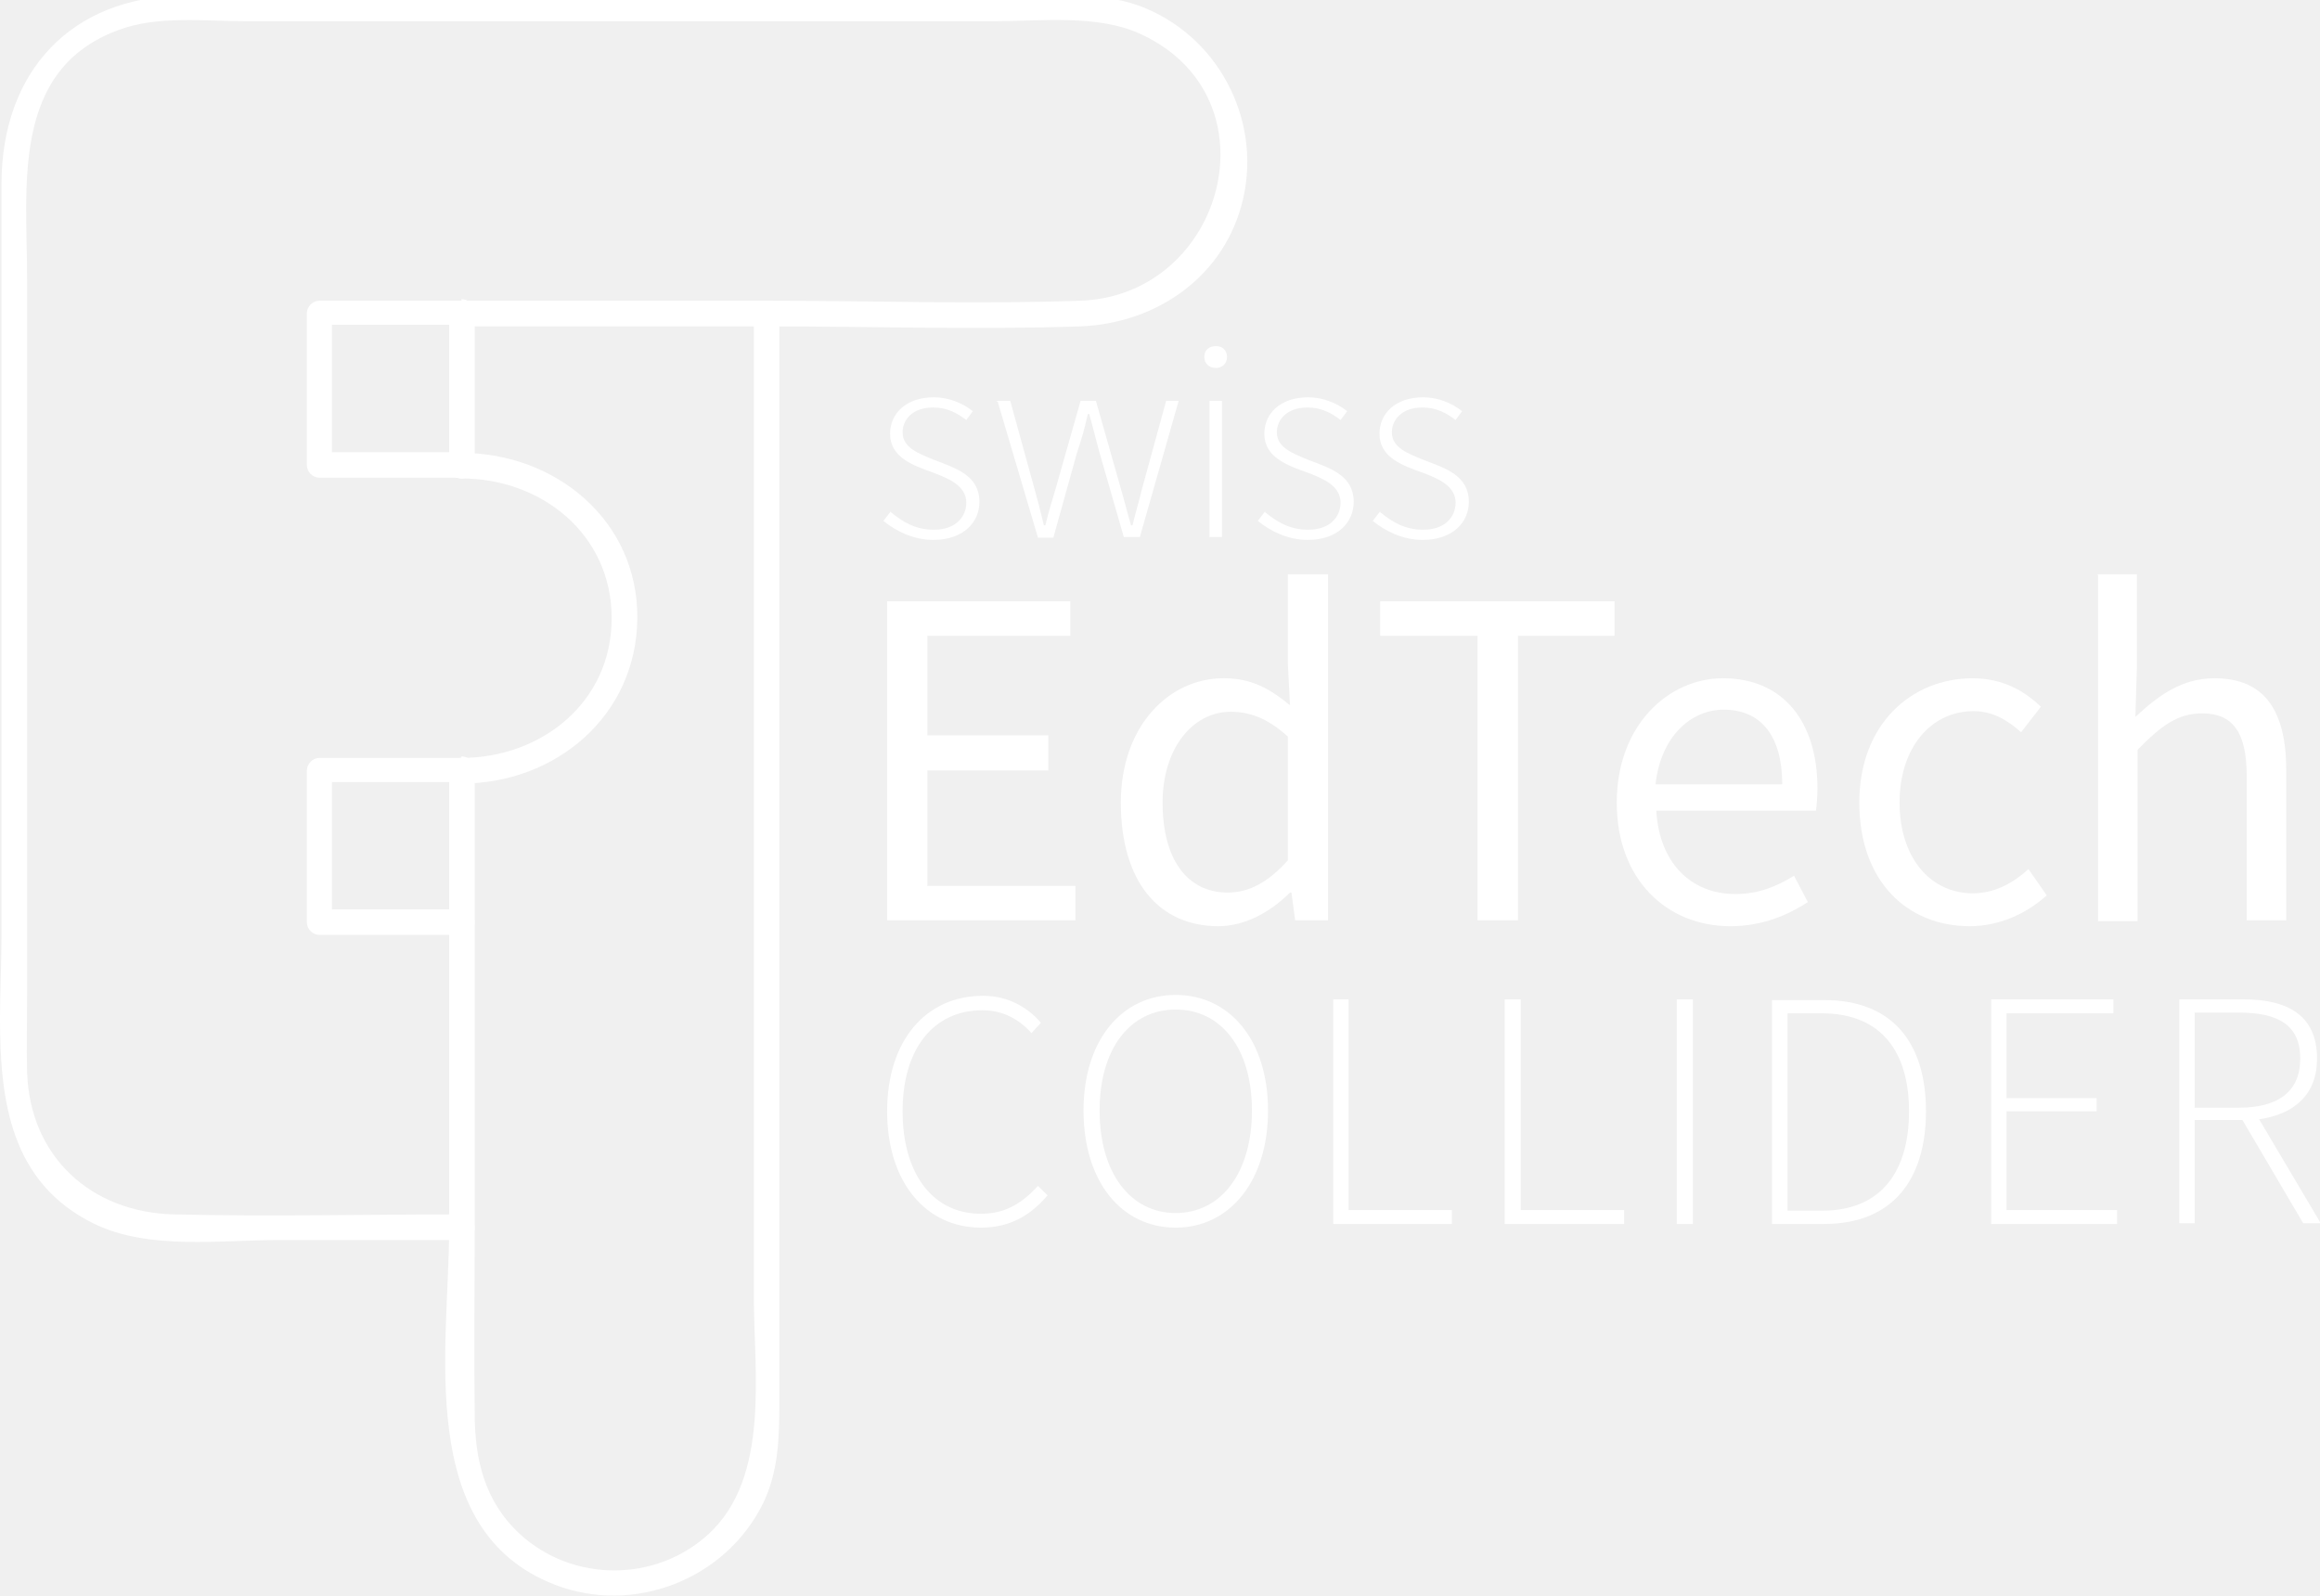
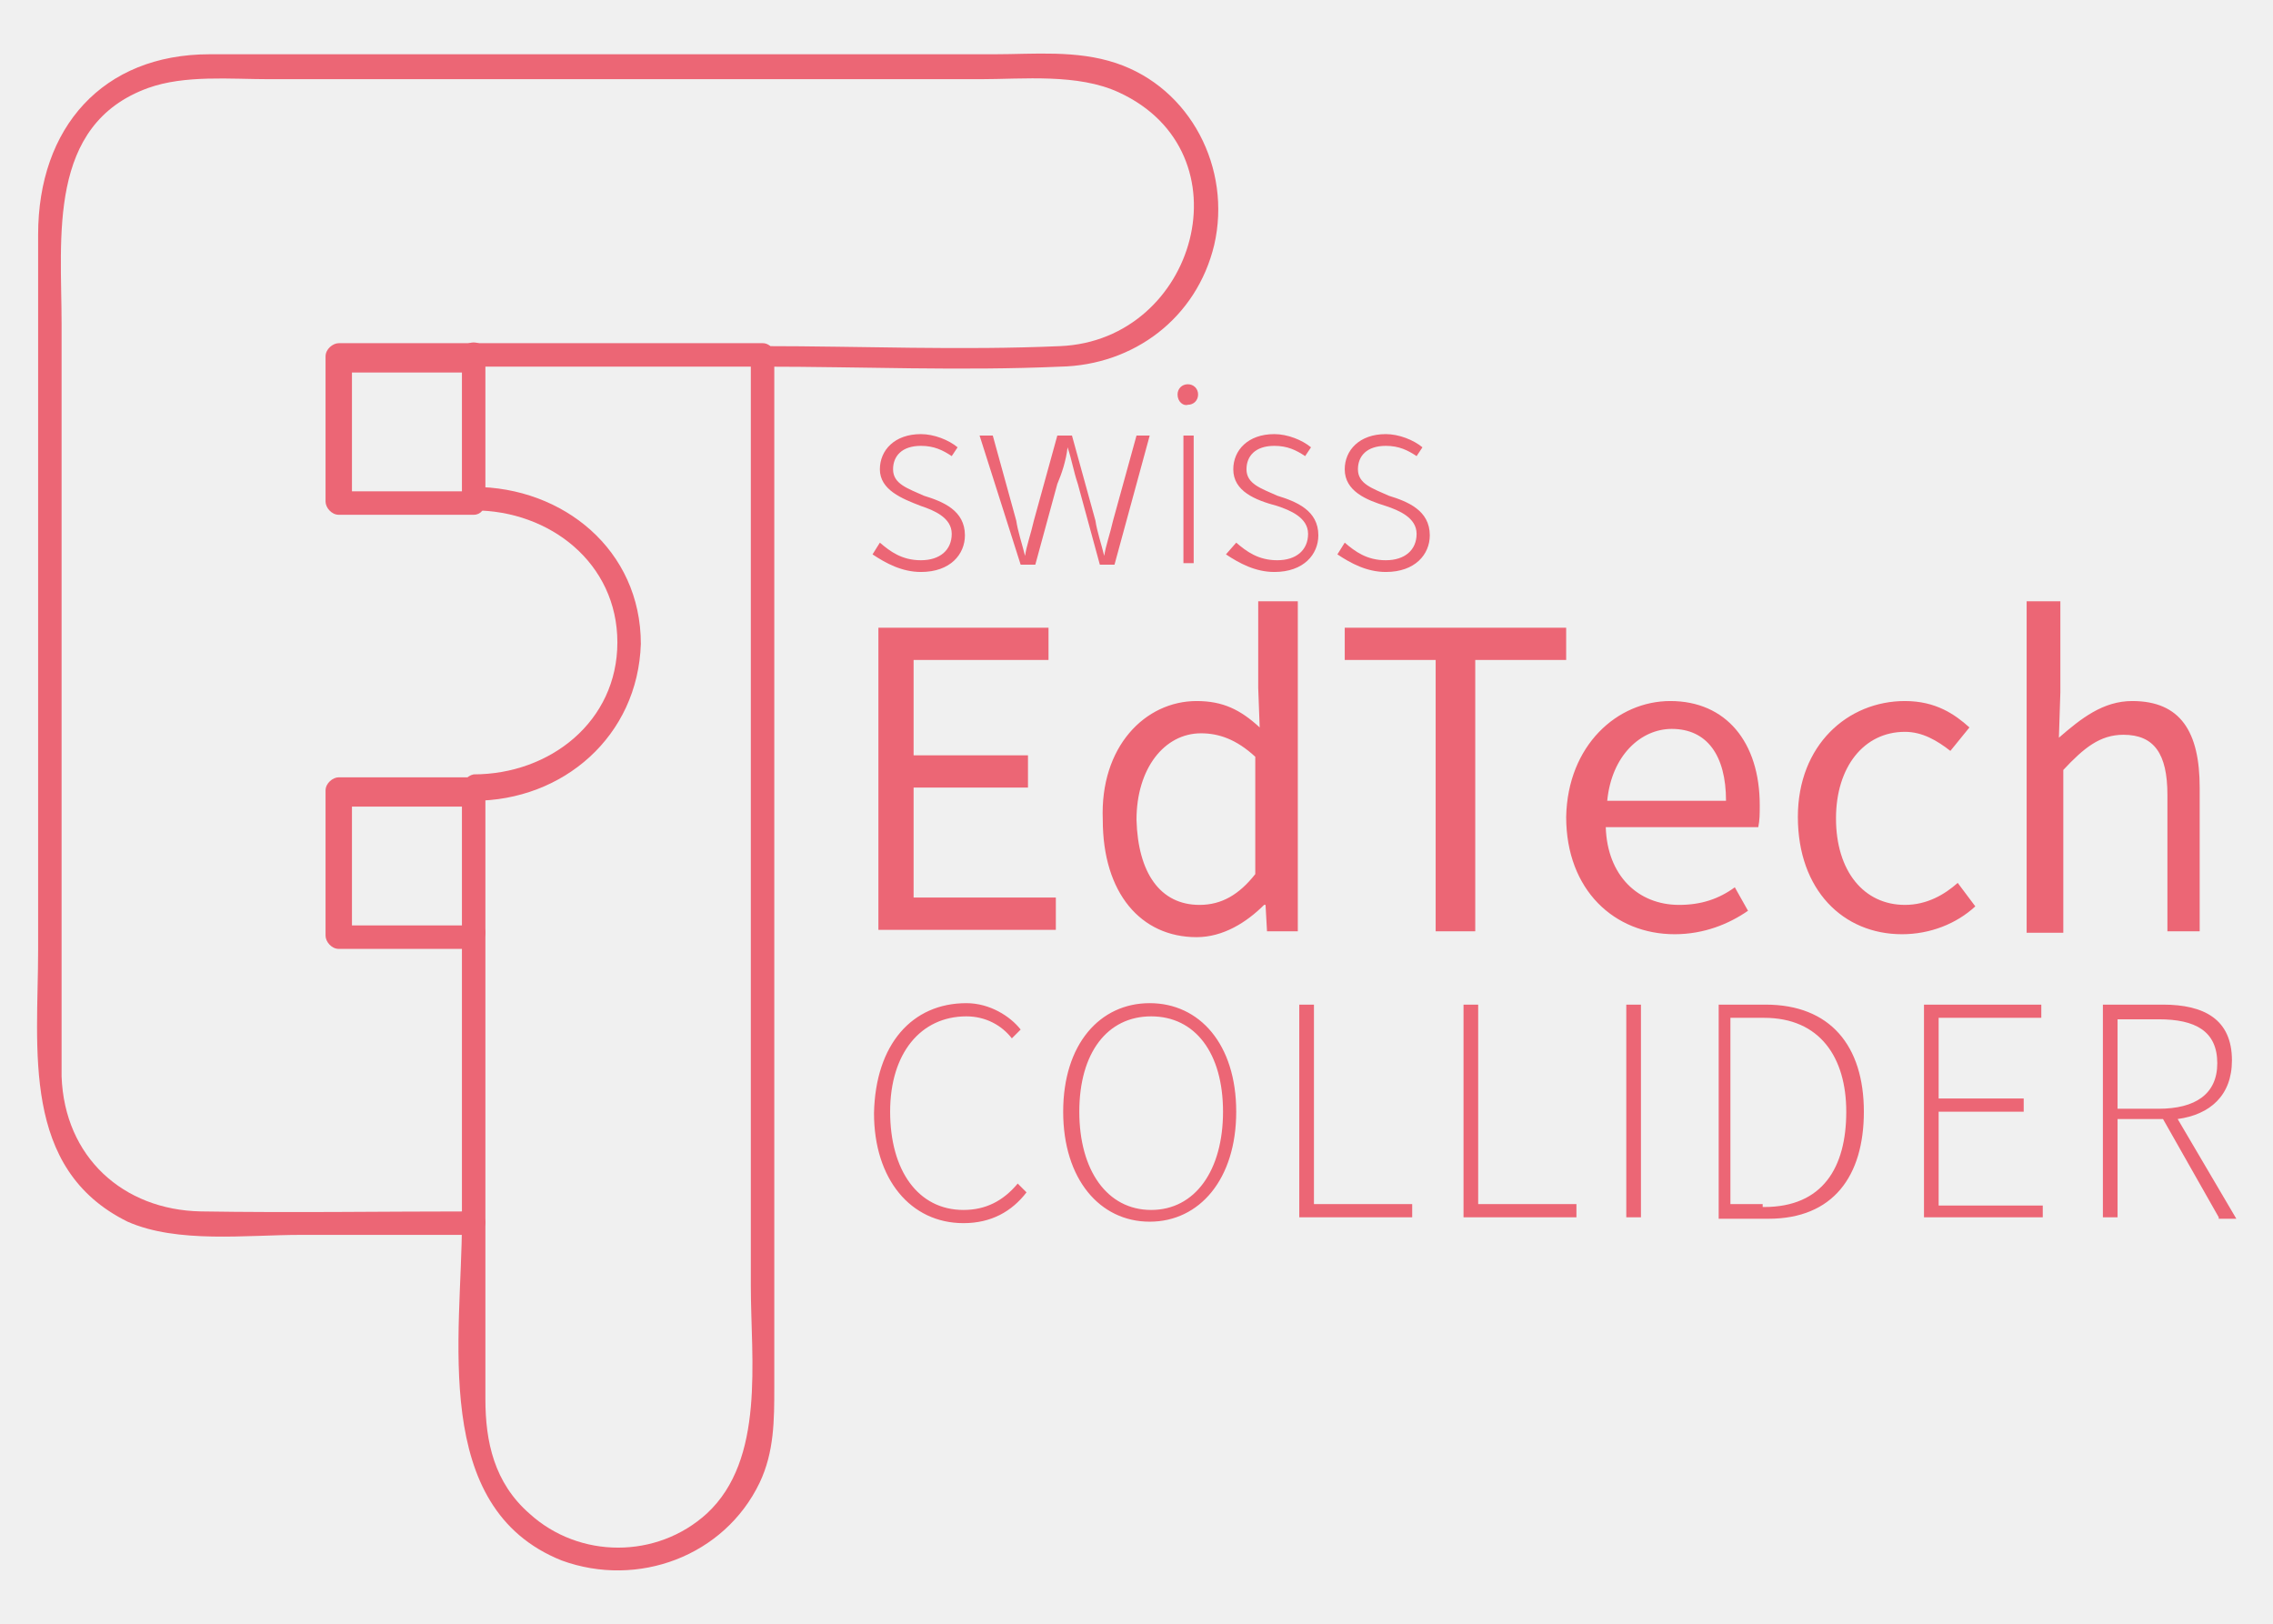
- <svg xmlns="http://www.w3.org/2000/svg" viewBox="0 0 189 130" width="189" height="130">
-   <style>
- 		tspan { white-space:pre }
- 		.shp0 { fill: #ffffff } 
- 	</style>
-   <g id="Layer_x0020_1">
-     <path id="Layer" class="shp0" d="M36.59 100.02C36.59 109.73 33.72 124.64 45.17 129.1C51.62 131.61 59.14 128.69 62.19 122.43C63.44 119.81 63.49 117 63.49 114.2C63.49 92.27 63.49 70.33 63.49 48.46C63.49 40.83 63.49 33.2 63.49 25.57C63.49 24.26 61.41 24.26 61.41 25.57C61.41 41.73 61.41 57.82 61.41 73.97C61.41 84.46 61.41 94.95 61.41 105.5C61.41 111.76 62.78 120.34 57.71 125C53.41 128.93 46.67 128.93 42.37 125C39.45 122.31 38.67 118.86 38.67 115.1C38.61 110.09 38.67 105.08 38.67 100.02C38.67 98.7 36.59 98.7 36.59 100.02L36.59 100.02Z" />
-     <path id="Layer" class="shp0" d="M36.59 25.51C36.59 29.63 36.59 33.8 36.59 37.91C36.59 39.22 38.67 39.22 38.67 37.91C38.67 33.8 38.67 29.63 38.67 25.51C38.67 24.2 36.59 24.2 36.59 25.51L36.59 25.51Z" />
-     <path id="Layer" class="shp0" d="M36.59 62.77C36.59 66.88 36.59 71.05 36.59 75.17C36.59 76.47 38.67 76.47 38.67 75.17C38.67 71.05 38.67 66.88 38.67 62.77C38.67 61.45 36.59 61.45 36.59 62.77L36.59 62.77Z" />
-     <path id="Layer" class="shp0" d="M62.48 26.59C70.95 26.59 79.55 26.88 88.03 26.59C94.29 26.34 99.84 22.47 101.28 16.16C102.77 9.6 99.13 2.8 92.8 0.47C90.83 -0.24 88.62 -0.41 86.47 -0.41C85.1 -0.41 83.73 -0.36 82.36 -0.36C76.44 -0.36 70.54 -0.36 64.63 -0.36C58.48 -0.36 52.34 -0.36 46.25 -0.36C35.87 -0.36 25.43 -0.41 15.04 -0.36C5.73 -0.3 0.12 5.9 0.12 15.02C0.12 35.47 0.12 55.97 0.12 76.42C0.12 78.5 0 80.77 0 82.97C0 89.64 0.83 96.38 7.7 99.72C12.12 101.86 17.96 101.03 22.73 101.03C27.69 101.03 32.65 101.03 37.59 101.03C38.91 101.03 38.91 98.94 37.59 98.94C29.78 98.94 21.96 99.13 14.14 98.94C7.4 98.77 2.44 94.23 2.21 87.38C2.15 85.3 2.21 83.21 2.21 81.13C2.21 61.69 2.21 42.2 2.21 22.77C2.21 15.26 0.83 5.67 9.67 2.44C12.83 1.25 16.71 1.73 20.05 1.73C25.18 1.73 30.38 1.73 35.51 1.73C50.66 1.73 65.89 1.73 81.05 1.73C84.8 1.73 89.45 1.14 92.98 2.8C104.14 7.99 99.72 24.08 88.03 24.5C79.55 24.8 70.95 24.5 62.48 24.5C61.17 24.5 61.17 26.59 62.48 26.59L62.48 26.59Z" />
-     <path id="Layer" class="shp0" d="M37.59 24.5C33.72 24.5 29.84 24.5 26.02 24.5C25.48 24.5 25 24.98 25 25.51C25 29.63 25 33.8 25 37.91C25 38.45 25.48 38.92 26.02 38.92C29.9 38.92 33.78 38.92 37.59 38.92C38.91 38.92 38.91 36.84 37.59 36.84C33.72 36.84 29.84 36.84 26.02 36.84C26.38 37.2 26.73 37.55 27.04 37.85C27.04 33.73 27.04 29.57 27.04 25.45C26.68 25.81 26.32 26.16 26.02 26.46C29.9 26.46 33.78 26.46 37.59 26.46C38.91 26.46 38.91 24.38 37.59 24.38L37.59 24.38L37.59 24.5Z" />
-     <path id="Layer" class="shp0" d="M37.59 61.75C33.72 61.75 29.84 61.75 26.02 61.75C25.48 61.75 25 62.23 25 62.77C25 66.88 25 71.05 25 75.17C25 75.7 25.48 76.17 26.02 76.17C29.9 76.17 33.78 76.17 37.59 76.17C38.91 76.17 38.91 74.09 37.59 74.09C33.72 74.09 29.84 74.09 26.02 74.09C26.38 74.45 26.73 74.81 27.04 75.11C27.04 70.99 27.04 66.82 27.04 62.7C26.68 63.06 26.32 63.42 26.02 63.72C29.9 63.72 33.78 63.72 37.59 63.72C38.91 63.72 38.91 61.63 37.59 61.63L37.59 61.63L37.59 61.75Z" />
-     <path id="Layer" class="shp0" d="M37.59 63.84C45.23 63.84 51.86 58.35 51.92 50.37C51.98 42.38 45.23 36.9 37.59 36.9C36.28 36.9 36.28 38.98 37.59 38.98C44.1 38.98 49.83 43.51 49.83 50.37C49.83 57.22 44.1 61.75 37.59 61.75C36.28 61.75 36.28 63.84 37.59 63.84L37.59 63.84Z" />
-     <path id="Layer" class="shp0" d="M37.59 38.98C38.91 38.98 38.91 36.9 37.59 36.9C36.28 36.9 36.28 38.98 37.59 38.98L37.59 38.98Z" />
-     <path id="Layer" class="shp0" d="M37.59 63.84C38.91 63.84 38.91 61.75 37.59 61.75C36.28 61.75 36.28 63.84 37.59 63.84L37.59 63.84Z" />
-     <path id="Layer" class="shp0" d="M37.59 76.23C38.91 76.23 38.91 74.15 37.59 74.15C36.28 74.15 36.28 76.23 37.59 76.23L37.59 76.23Z" />
-     <path id="Layer" class="shp0" d="M37.59 101.09C38.91 101.09 38.91 99 37.59 99C36.28 99 36.28 101.09 37.59 101.09L37.59 101.09Z" />
-     <path id="Layer" class="shp0" d="M38.67 100.02C38.67 91.73 38.67 83.45 38.67 75.17C38.67 73.85 36.59 73.85 36.59 75.17C36.59 83.45 36.59 91.73 36.59 100.02C36.59 101.33 38.67 101.33 38.67 100.02C38.67 91.73 38.67 83.45 38.67 75.17C38.67 73.85 36.59 73.85 36.59 75.17C36.59 83.45 36.59 91.73 36.59 100.02C36.59 101.33 38.67 101.33 38.67 100.02Z" />
-     <path id="Layer" class="shp0" d="M37.59 26.59C45.89 26.59 54.19 26.59 62.48 26.59C63.8 26.59 63.8 24.5 62.48 24.5C54.19 24.5 45.89 24.5 37.59 24.5C36.28 24.5 36.28 26.59 37.59 26.59L37.59 26.59Z" />
-     <path id="Layer" class="shp0" d="M72.57 41.73C73.53 42.5 74.54 43.16 76.09 43.16C77.82 43.16 78.72 42.14 78.72 40.95C78.72 39.58 77.28 38.98 76.03 38.51C74.36 37.91 72.51 37.26 72.51 35.34C72.51 33.73 73.76 32.37 76.09 32.37C77.28 32.37 78.42 32.84 79.25 33.5L78.72 34.22C78 33.67 77.17 33.2 76.03 33.2C74.3 33.2 73.53 34.22 73.53 35.23C73.53 36.48 74.83 36.95 76.15 37.49C77.88 38.15 79.79 38.74 79.79 40.89C79.79 42.56 78.47 43.99 76.03 43.99C74.42 43.99 72.98 43.27 71.97 42.44L72.57 41.66L72.57 41.73Z" />
-     <path id="Layer" class="shp0" d="M81.16 32.66L82.3 32.66L84.27 39.81C84.56 40.83 84.8 41.78 85.04 42.8L85.16 42.8C85.4 41.78 85.7 40.83 86 39.81L88.03 32.66L89.28 32.66L91.31 39.81C91.61 40.83 91.84 41.78 92.14 42.8L92.26 42.8C92.5 41.78 92.8 40.83 93.04 39.81L95 32.66L96.02 32.66L92.86 43.75L91.55 43.75L89.58 36.9C89.28 35.83 89.04 34.81 88.74 33.73L88.62 33.73C88.39 34.81 88.08 35.88 87.72 36.95L85.81 43.81L84.56 43.81L81.28 32.73L81.16 32.66Z" />
-     <path id="Layer" class="shp0" d="M98.53 32.66L99.55 32.66L99.55 43.75L98.53 43.75L98.53 32.66ZM98.11 29.09C98.11 28.49 98.53 28.2 99.06 28.2C99.6 28.2 99.96 28.55 99.96 29.09C99.96 29.63 99.55 29.98 99.06 29.98C98.53 29.98 98.11 29.63 98.11 29.09Z" />
-     <path id="Layer" class="shp0" d="M103.06 41.73C104.02 42.5 105.03 43.16 106.58 43.16C108.31 43.16 109.21 42.14 109.21 40.95C109.21 39.58 107.78 38.98 106.53 38.51C104.86 37.91 103 37.26 103 35.34C103 33.73 104.25 32.37 106.58 32.37C107.78 32.37 108.91 32.84 109.75 33.5L109.21 34.22C108.5 33.67 107.66 33.2 106.53 33.2C104.8 33.2 104.02 34.22 104.02 35.23C104.02 36.48 105.33 36.95 106.64 37.49C108.38 38.15 110.28 38.74 110.28 40.89C110.28 42.56 108.97 43.99 106.53 43.99C104.92 43.99 103.48 43.27 102.47 42.44L103.06 41.66L103.06 41.73Z" />
-     <path id="Layer" class="shp0" d="M112.44 41.73C113.39 42.5 114.41 43.16 115.95 43.16C117.69 43.16 118.58 42.14 118.58 40.95C118.58 39.58 117.15 38.98 115.89 38.51C114.22 37.91 112.38 37.26 112.38 35.34C112.38 33.73 113.63 32.37 115.95 32.37C117.15 32.37 118.28 32.84 119.11 33.5L118.58 34.22C117.86 33.67 117.03 33.2 115.89 33.2C114.17 33.2 113.39 34.22 113.39 35.23C113.39 36.48 114.7 36.95 116.02 37.49C117.75 38.15 119.66 38.74 119.66 40.89C119.66 42.56 118.34 43.99 115.89 43.99C114.28 43.99 112.85 43.27 111.83 42.44L112.44 41.66L112.44 41.73Z" />
-     <path id="Layer" class="shp0" d="M72.27 48.99L87.19 48.99L87.19 51.8L75.55 51.8L75.55 59.91L85.4 59.91L85.4 62.77L75.55 62.77L75.55 72.18L87.61 72.18L87.61 74.98L72.27 74.98L72.27 48.99Z" />
-     <path id="Layer" fill-rule="evenodd" class="shp0" d="M99.72 55.26C101.93 55.26 103.42 56.09 105.09 57.46L104.92 54.18L104.92 46.79L108.19 46.79L108.19 74.98L105.51 74.98L105.21 72.72L105.09 72.72C103.6 74.21 101.51 75.46 99.25 75.46C94.41 75.46 91.31 71.83 91.31 65.39C91.31 59.13 95.25 55.26 99.66 55.26L99.72 55.26ZM100.02 72.72C101.81 72.72 103.36 71.83 104.92 70.09L104.92 60.02C103.3 58.53 101.81 57.99 100.26 57.99C97.16 57.99 94.71 60.98 94.71 65.39C94.71 69.97 96.68 72.72 100.02 72.72Z" />
-     <path id="Layer" class="shp0" d="M120.37 51.8L112.44 51.8L112.44 48.99L131.53 48.99L131.53 51.8L123.66 51.8L123.66 74.98L120.37 74.98L120.37 51.8Z" />
-     <path id="Layer" fill-rule="evenodd" class="shp0" d="M140.36 55.26C145.25 55.26 148.06 58.77 148.06 64.25C148.06 64.91 148 65.56 147.94 66.05L134.93 66.05C135.17 70.22 137.68 72.84 141.38 72.84C143.22 72.84 144.72 72.24 146.15 71.35L147.28 73.5C145.62 74.56 143.59 75.46 140.96 75.46C135.82 75.46 131.71 71.7 131.71 65.39C131.71 59.07 135.94 55.26 140.36 55.26ZM145.19 63.9C145.19 59.97 143.47 57.82 140.42 57.82C137.74 57.82 135.29 60.02 134.87 63.9L145.19 63.9Z" />
-     <path id="Layer" class="shp0" d="M160.66 55.26C163.22 55.26 164.95 56.33 166.26 57.58L164.65 59.66C163.52 58.65 162.32 57.94 160.77 57.94C157.31 57.94 154.75 60.91 154.75 65.39C154.75 69.8 157.19 72.78 160.72 72.78C162.56 72.78 164.06 71.89 165.25 70.81L166.74 72.95C165.01 74.5 162.8 75.46 160.47 75.46C155.34 75.46 151.47 71.77 151.47 65.39C151.47 58.95 155.76 55.26 160.72 55.26L160.66 55.26Z" />
-     <path id="Layer" class="shp0" d="M170.86 46.79L174.08 46.79L174.08 54.48L173.96 58.41C175.81 56.69 177.72 55.26 180.41 55.26C184.47 55.26 186.25 57.88 186.25 62.77L186.25 74.98L183.03 74.98L183.03 63.24C183.03 59.66 181.9 58.12 179.39 58.12C177.42 58.12 176.05 59.13 174.14 61.09L174.14 75.05L170.92 75.05L170.92 46.85L170.86 46.79Z" />
-     <path id="Layer" class="shp0" d="M80.09 81.13C82.23 81.13 83.84 82.19 84.8 83.33L84.03 84.17C83.01 83.03 81.7 82.31 80.03 82.31C76.03 82.31 73.53 85.47 73.53 90.54C73.53 95.61 75.97 98.89 79.91 98.89C81.82 98.89 83.19 98.11 84.56 96.62L85.34 97.39C83.97 99 82.3 100.02 79.91 100.02C75.44 100.02 72.27 96.33 72.27 90.54C72.27 84.76 75.44 81.13 80.09 81.13Z" />
-     <path id="Layer" fill-rule="evenodd" class="shp0" d="M88.27 90.48C88.27 84.7 91.42 81.06 95.78 81.06C100.14 81.06 103.3 84.7 103.3 90.48C103.3 96.27 100.14 100.02 95.78 100.02C91.36 100.02 88.27 96.27 88.27 90.48ZM101.99 90.48C101.99 85.42 99.48 82.25 95.78 82.25C92.08 82.25 89.58 85.42 89.58 90.48C89.58 95.55 92.08 98.83 95.78 98.83C99.48 98.83 101.99 95.55 101.99 90.48Z" />
-     <path id="Layer" class="shp0" d="M108.61 81.42L109.86 81.42L109.86 98.59L118.28 98.59L118.28 99.72L108.61 99.72L108.61 81.42Z" />
-     <path id="Layer" class="shp0" d="M122.58 81.42L123.89 81.42L123.89 98.59L132.31 98.59L132.31 99.72L122.58 99.72L122.58 81.42Z" />
-     <path id="Layer" class="shp0" d="M136.6 99.72L137.91 99.72L137.91 81.42L136.6 81.42L136.6 99.72Z" />
-     <path id="Layer" fill-rule="evenodd" class="shp0" d="M144.36 81.48L148.6 81.48C154.21 81.48 156.9 85 156.9 90.54C156.9 96.08 154.21 99.72 148.6 99.72L144.36 99.72L144.36 81.48ZM148.42 98.64C153.37 98.64 155.52 95.31 155.52 90.54C155.52 85.83 153.37 82.56 148.42 82.56L145.62 82.56L145.62 98.64L148.42 98.64Z" />
-     <path id="Layer" class="shp0" d="M162.21 81.42L172.17 81.42L172.17 82.56L163.46 82.56L163.46 89.47L170.8 89.47L170.8 90.54L163.46 90.54L163.46 98.59L172.47 98.59L172.47 99.72L162.21 99.72L162.21 81.42Z" />
-     <path id="Layer" fill-rule="evenodd" class="shp0" d="M187.63 99.66L182.68 91.25L178.79 91.25L178.79 99.66L177.54 99.66L177.54 81.42L182.74 81.42C186.38 81.42 188.76 82.73 188.76 86.25C188.76 89.17 186.91 90.78 184.04 91.19L189.06 99.66L187.63 99.66ZM182.38 90.25C185.6 90.25 187.39 88.93 187.39 86.25C187.39 83.51 185.6 82.5 182.38 82.5L178.79 82.5L178.79 90.25L182.38 90.25Z" />
+ <svg id="logo" viewBox="0 0 155 110.7" height="80%" width="80%">
+   <g fill="rgb(236, 102, 117)">
+     <path d="M31.5 83.3c0 7.7-2.2 19.5 6.8 23.1 5.2 1.9 11.1-.3 13.5-5.3 1-2.1 1-4.3 1-6.5V42.4 24.2c0-1-1.6-1-1.6 0v63.5c0 5 1 11.8-3 15.5-3.4 3.1-8.7 3.1-12.1 0-2.4-2.1-3-4.9-3-7.8v-12c0-1.1-1.6-1.1-1.6-.1zM31.5 24.1V34c0 1 1.6 1 1.6 0v-9.9c0-1-1.6-1-1.6 0zM31.5 53.7v9.9c0 1 1.6 1 1.6 0v-9.9c0-1-1.6-1-1.6 0z" />
+     <path d="M52 25c6.8 0 13.5.3 20.3 0 5-.1 9.3-3.3 10.5-8.3C84 11.5 81.2 6 76.1 4.3c-2.7-.9-5.6-.6-8.3-.6H14.3C7 3.7 2.6 8.7 2.6 16v48.8c0 6.7-1.2 14.9 6.1 18.5 3.4 1.5 8.1.9 11.8.9h11.8c1 0 1-1.6 0-1.6-6.2 0-12.4.1-18.6 0-5.3-.1-9.3-3.7-9.5-9.2v-5-46.3c0-5.9-1-13.6 5.9-16.1 2.5-.9 5.6-.6 8.3-.6H66.8c3 0 6.7-.4 9.5.9 8.9 4.1 5.3 16.9-4 17.3-6.8.3-13.5 0-20.3 0-1-.2-1 1.4 0 1.4z" />
+     <path d="M32.3 23.4h-9.2c-.4 0-.9.4-.9.9v9.9c0 .4.4.9.9.9h9.2c1 0 1-1.6 0-1.6h-9.2l.9.9v-9.9l-.9.9h9.2c1.1-.4 1.1-2 0-2zM32.3 53h-9.2c-.4 0-.9.4-.9.9v9.9c0 .4.4.9.9.9h9.2c1 0 1-1.6 0-1.6h-9.2l.9.9v-9.9l-.9.9h9.2c1.1-.4 1.1-2 0-2z" />
+     <path d="M32.3 54.6c6.1 0 11.2-4.4 11.4-10.7 0-6.4-5.3-10.7-11.4-10.7-1 0-1 1.6 0 1.6 5.2 0 9.8 3.6 9.8 9s-4.6 9-9.8 9c-1 .2-1 1.8 0 1.8z" />
+     <path d="M32.3 34.8c1 0 1-1.6 0-1.6-1-.1-1 1.6 0 1.6zM32.3 54.6c1 0 1-1.6 0-1.6s-1 1.6 0 1.6zM32.3 64.4c1 0 1-1.6 0-1.6-1-.1-1 1.6 0 1.6zM32.3 84.2c1 0 1-1.6 0-1.6s-1 1.6 0 1.6z" />
+     <path d="M33.1 83.3V63.6c0-1-1.6-1-1.6 0v19.7c0 1.1 1.6 1.1 1.6 0V63.6c0-1-1.6-1-1.6 0v19.7c0 1.1 1.6 1.1 1.6 0zM32.3 25H52c1 0 1-1.6 0-1.6H32.3c-1 0-1 1.6 0 1.6z" />
+     <g>
+       <path d="M60 37c.7.6 1.5 1.2 2.8 1.2s2.1-.7 2.1-1.8-1.2-1.6-2.1-1.9C61.5 34 60 33.4 60 32c0-1.3 1-2.4 2.8-2.4.9 0 1.9.4 2.5.9l-.4.6c-.6-.4-1.2-.7-2.1-.7-1.3 0-1.9.7-1.9 1.6 0 1 1 1.3 2.1 1.8 1.3.4 2.8 1 2.8 2.7 0 1.3-1 2.5-3 2.5-1.3 0-2.4-.6-3.3-1.2l.5-.8zM66.8 29.7h.9l1.6 5.8c.1.7.4 1.6.6 2.4.1-.7.4-1.5.6-2.4l1.6-5.8h1l1.6 5.8c.1.7.4 1.6.6 2.4.1-.7.4-1.5.6-2.4l1.6-5.8h.9L76 38.5h-1L73.5 33c-.3-.9-.4-1.6-.7-2.5-.1.9-.4 1.8-.7 2.5l-1.5 5.5h-1l-2.8-8.8zM80.3 26.9c0-.4.3-.7.7-.7.4 0 .7.3.7.7s-.3.7-.7.7c-.3.1-.7-.2-.7-.7zm.4 2.8h.7v8.7h-.7v-8.7zM84.3 37c.7.6 1.5 1.2 2.8 1.2 1.3 0 2.1-.7 2.1-1.8s-1.2-1.6-2.1-1.9c-1.5-.4-3-1-3-2.5 0-1.3 1-2.4 2.8-2.4.9 0 1.9.4 2.5.9l-.4.6c-.6-.4-1.2-.7-2.1-.7-1.3 0-1.9.7-1.9 1.6 0 1 1 1.3 2.1 1.8 1.3.4 2.8 1 2.8 2.7 0 1.3-1 2.5-3 2.5-1.3 0-2.4-.6-3.3-1.2l.7-.8zM91.7 37c.7.6 1.5 1.2 2.8 1.2s2.1-.7 2.1-1.8-1.2-1.6-2.1-1.9c-1.3-.4-2.8-1-2.8-2.5 0-1.3 1-2.4 2.8-2.4.9 0 1.9.4 2.5.9l-.4.6c-.6-.4-1.2-.7-2.1-.7-1.3 0-1.9.7-1.9 1.6 0 1 1 1.3 2.1 1.8 1.3.4 2.8 1 2.8 2.7 0 1.3-1 2.5-3 2.5-1.3 0-2.4-.6-3.3-1.2l.5-.8z" />
+     </g>
+     <g>
+       <path d="M59.7 42.8h11.8V45h-9.2v6.5h7.8v2.2h-7.8v7.5H72v2.2H59.9V42.8h-.2zM81.6 47.8c1.8 0 3 .6 4.3 1.8l-.1-2.7V41h2.7v22.5h-2.1l-.1-1.8h-.1c-1.2 1.2-2.8 2.2-4.6 2.2-3.8 0-6.4-3-6.4-8-.2-5 2.9-8.1 6.4-8.1zm.2 13.9c1.5 0 2.7-.7 3.8-2.1v-8c-1.3-1.2-2.5-1.6-3.7-1.6-2.5 0-4.4 2.4-4.4 5.9.1 3.6 1.6 5.8 4.3 5.8zM97.9 45h-6.2v-2.2h15.1V45h-6.2v18.5h-2.7V45zM113.9 47.8c3.8 0 6.1 2.8 6.1 7.1 0 .6 0 1-.1 1.5h-10.4c.1 3.3 2.2 5.3 5 5.3 1.5 0 2.7-.4 3.8-1.2l.9 1.6c-1.3.9-3 1.6-5 1.6-4.1 0-7.4-3-7.4-8 .1-4.9 3.5-7.9 7.1-7.9zm3.8 6.8c0-3.1-1.3-4.9-3.7-4.9-2.1 0-4.1 1.8-4.4 4.9h8.1zM129.9 47.8c2.1 0 3.4.9 4.4 1.8l-1.3 1.6c-.9-.7-1.9-1.3-3.1-1.3-2.8 0-4.7 2.4-4.7 5.9 0 3.6 1.9 5.9 4.7 5.9 1.5 0 2.7-.7 3.6-1.5l1.2 1.6c-1.3 1.2-3.1 1.9-5 1.9-4 0-7.1-3-7.1-8 0-4.9 3.4-7.9 7.3-7.9zM138 41h2.5v6.2l-.1 3.1c1.5-1.3 3-2.5 5-2.5 3.3 0 4.6 2.1 4.6 5.9v9.8h-2.2v-9.3c0-2.8-.9-4.1-3-4.1-1.6 0-2.7.9-4.1 2.4v11.1h-2.5V41h-.2z" />
+     </g>
+     <g>
+       <path d="M65.9 68.4c1.6 0 3 .9 3.7 1.8l-.6.6c-.7-.9-1.8-1.5-3.1-1.5-3.1 0-5.2 2.5-5.2 6.5s1.9 6.7 5 6.7c1.5 0 2.7-.6 3.7-1.8l.6.6c-1 1.3-2.4 2.1-4.3 2.1-3.6 0-6.1-3-6.1-7.5.1-4.7 2.6-7.5 6.3-7.5zM72.5 75.8c0-4.6 2.5-7.4 5.9-7.4s5.9 2.8 5.9 7.4-2.5 7.5-5.9 7.5c-3.4 0-5.9-2.9-5.9-7.5zm10.9 0c0-4-1.9-6.5-4.9-6.5s-4.9 2.5-4.9 6.5 1.9 6.7 4.9 6.7 4.9-2.7 4.9-6.7zM88.6 68.5h1v13.6h6.7v.9h-7.7V68.5zM99.8 68.5h1v13.6h6.7v.9h-7.7V68.5zM110.9 68.5h1V83h-1V68.5zM117 68.5h3.4c4.4 0 6.7 2.8 6.7 7.3 0 4.4-2.1 7.3-6.5 7.3h-3.4V68.5h-.2zm3.3 13.8c4 0 5.6-2.7 5.6-6.5 0-3.7-1.8-6.4-5.6-6.4H118v12.7h2.2v.2zM131.2 68.5h8v.9h-7v5.5h5.8v.9h-5.8v6.4h7.1v.8h-8.1V68.5zM151.3 83l-3.8-6.7h-3.1V83h-1V68.5h4.1c2.8 0 4.7 1 4.7 3.8 0 2.4-1.5 3.7-3.7 4l4 6.8h-1.2V83zm-4.1-7.4c2.5 0 4-1 4-3.1 0-2.2-1.5-3-4-3h-2.8v6.1h2.8z" />
+     </g>
  </g>
</svg>
